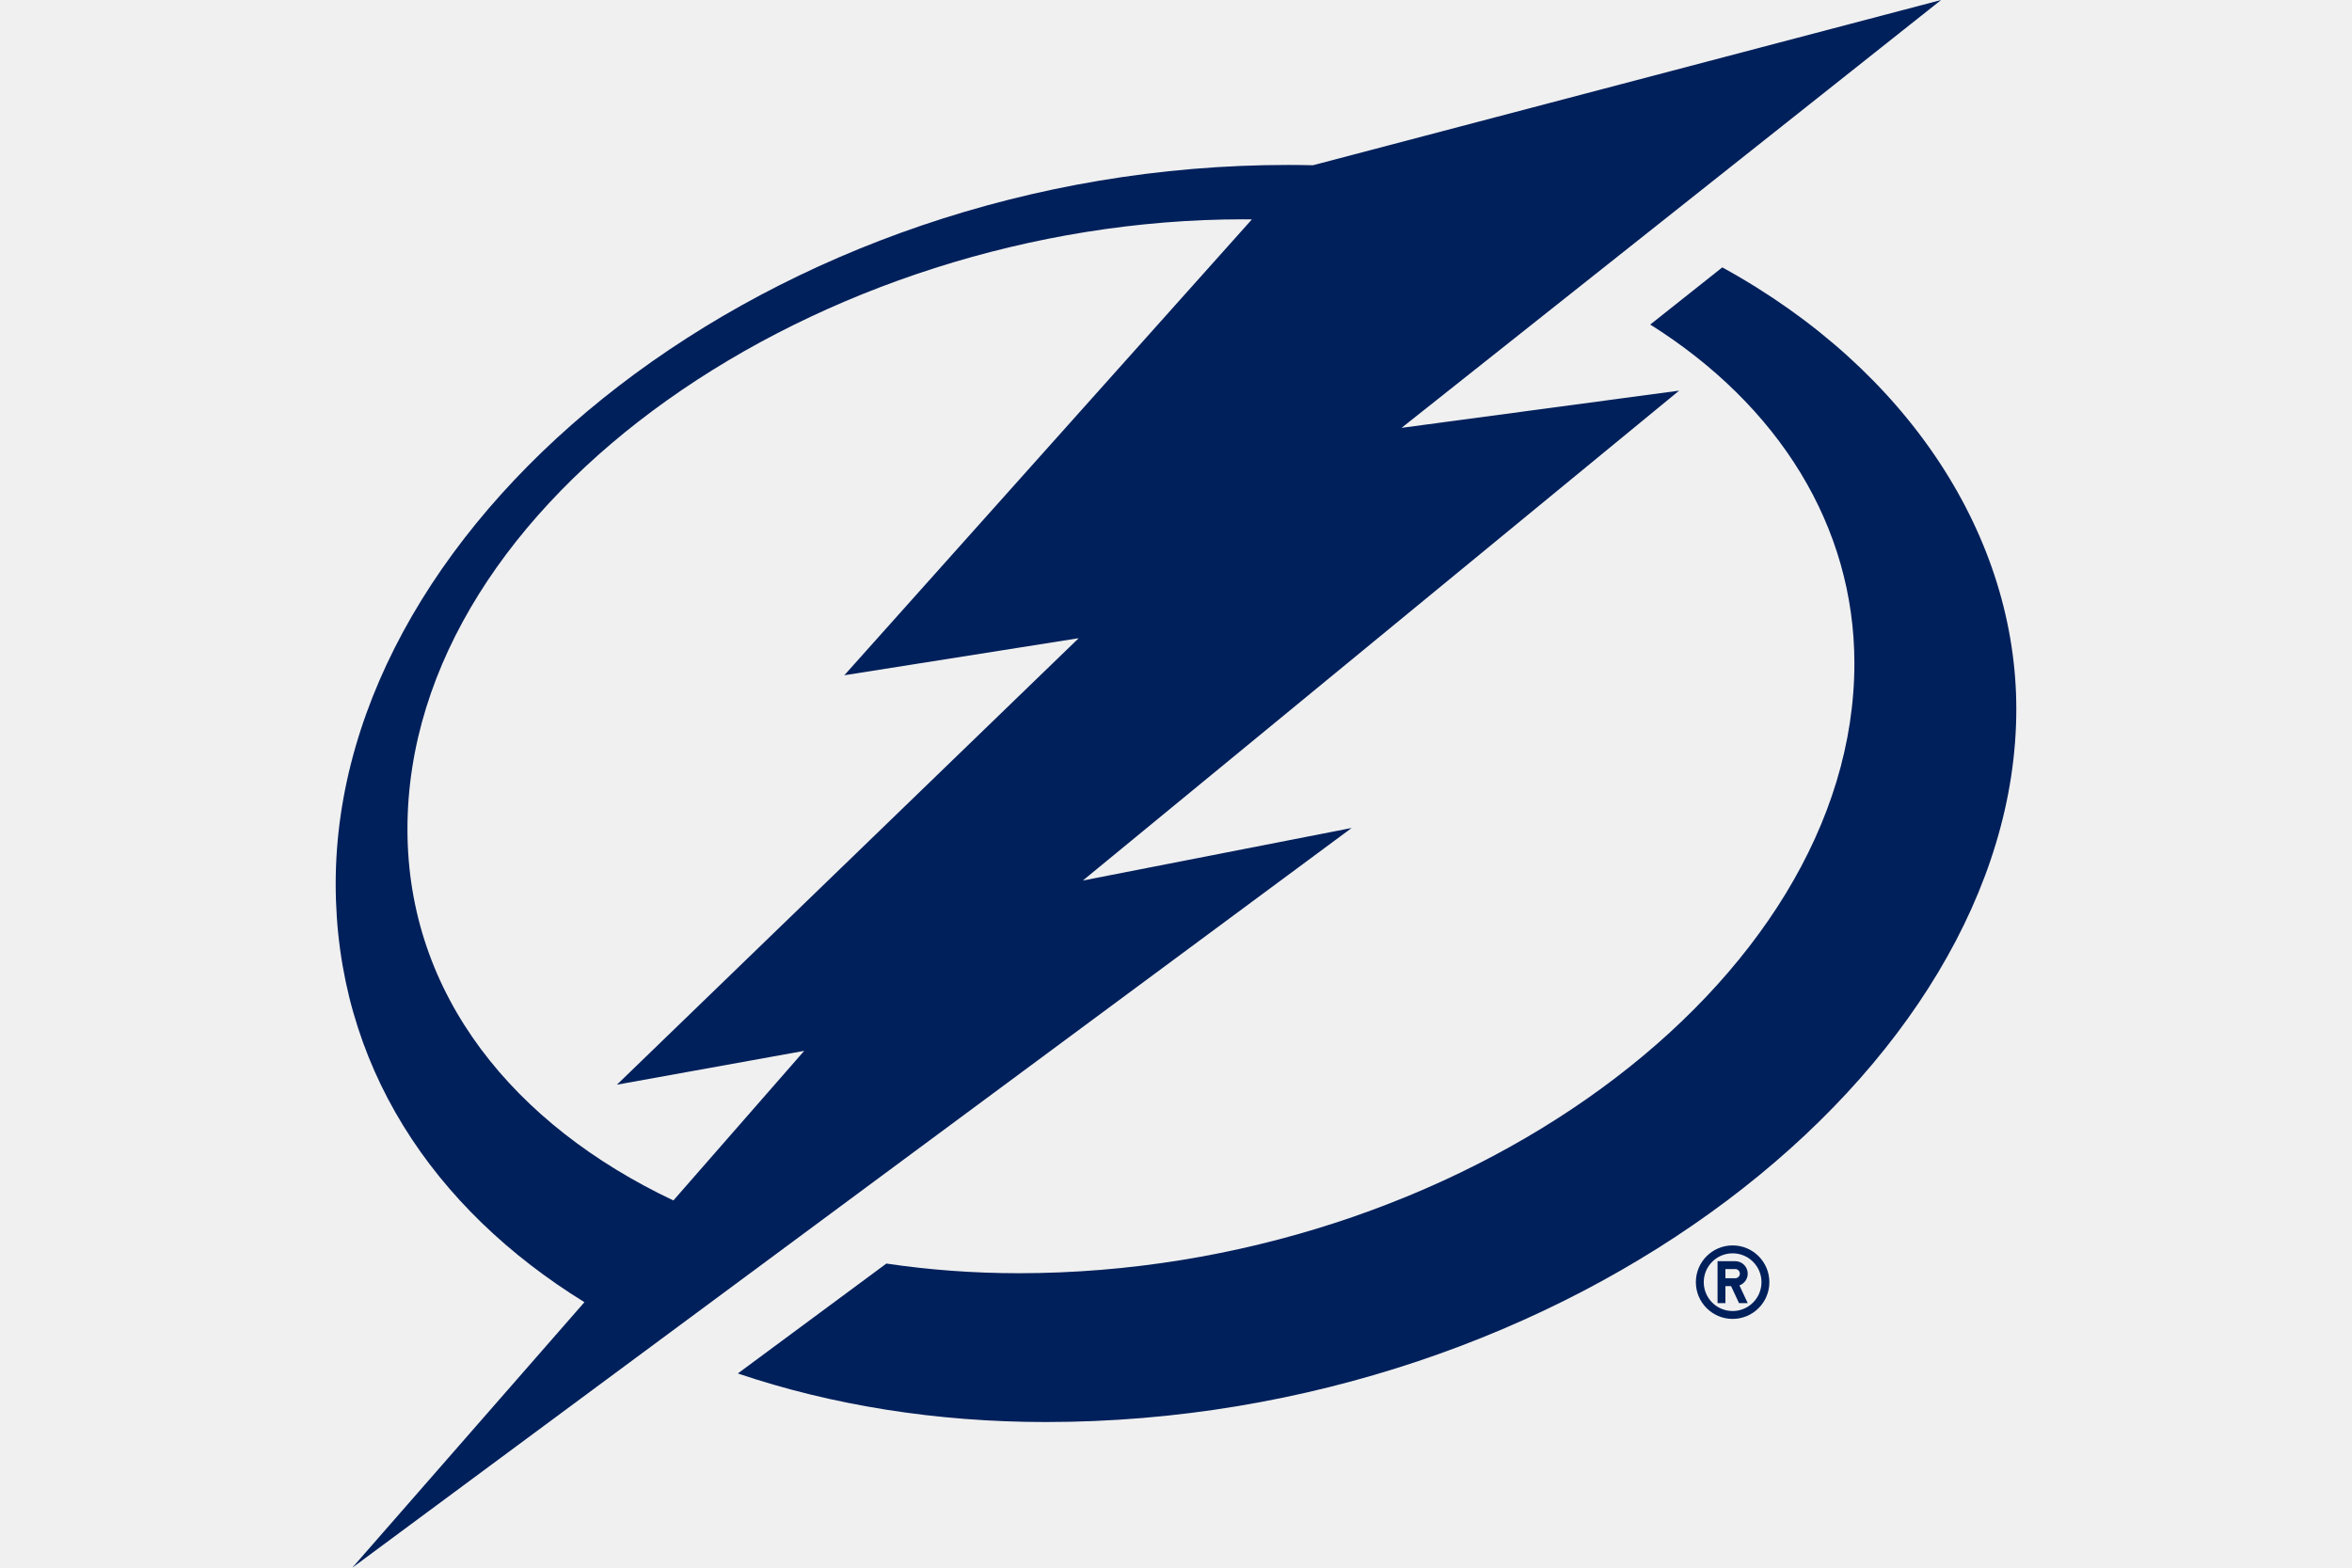
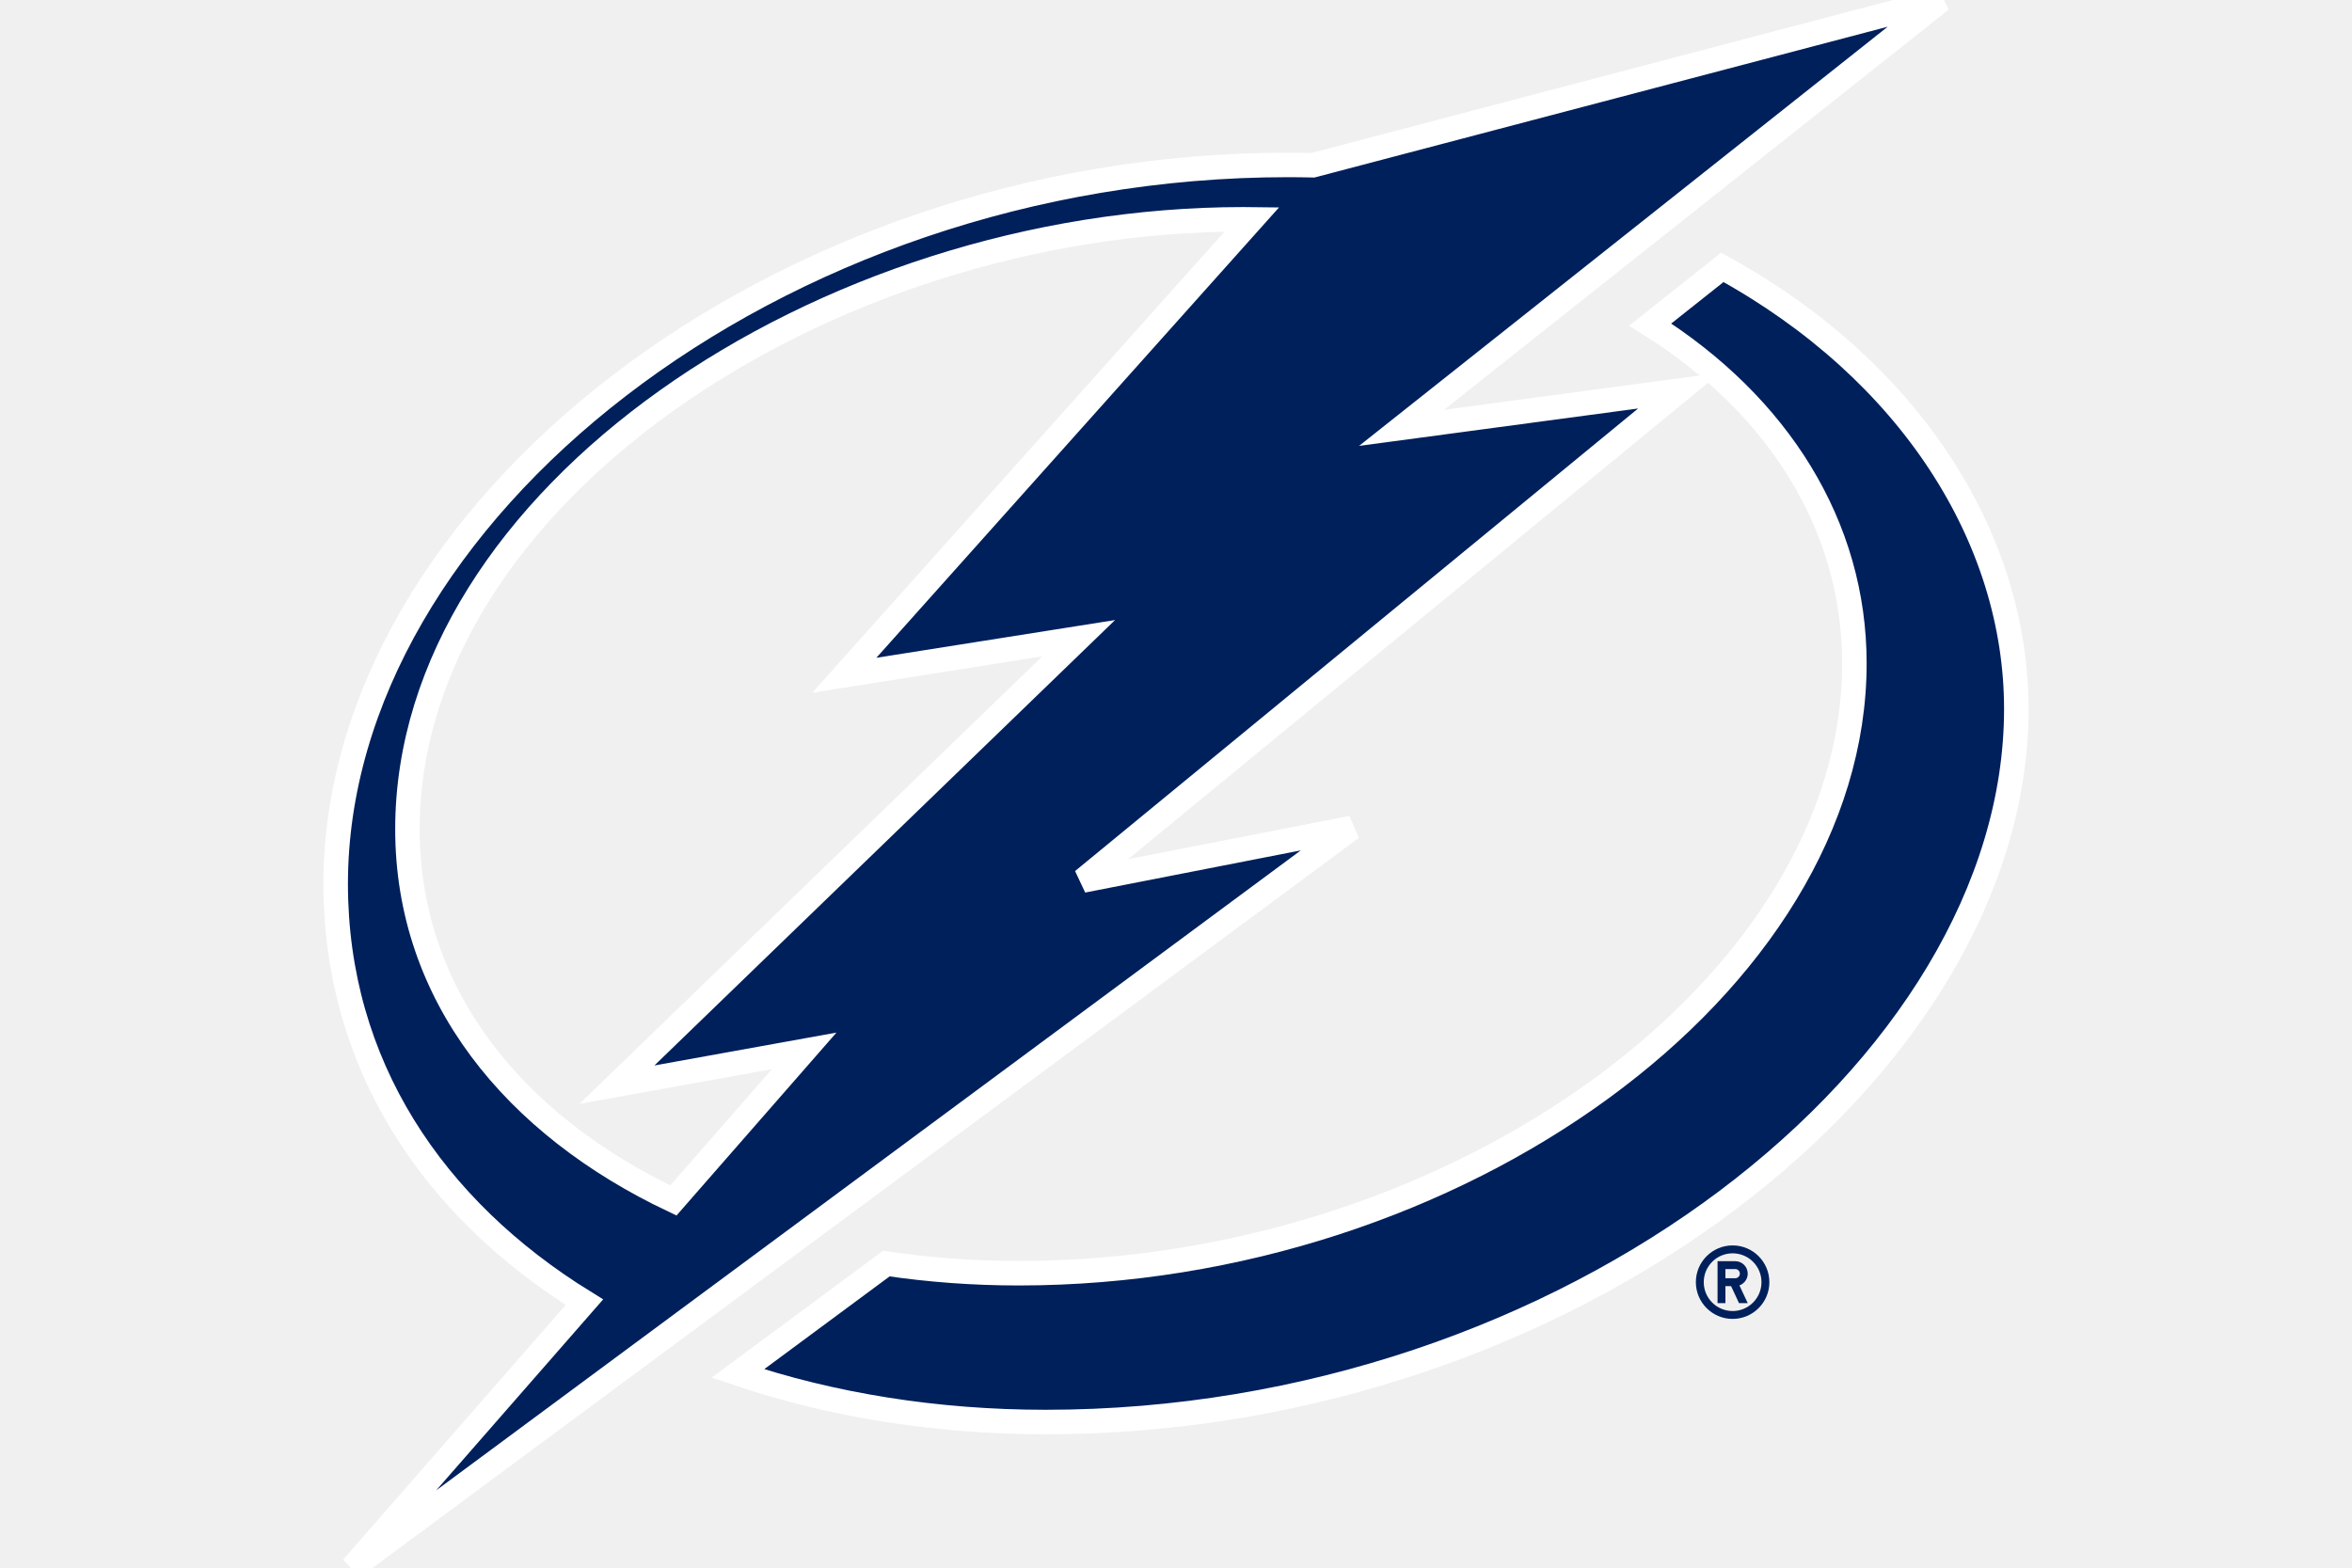
<svg xmlns="http://www.w3.org/2000/svg" viewBox="0 0 960 640" id="team-14-20202021-light">
  <g fill="#00205B">
    <path d="M707.194 508.436c-8.281 0-15.005 6.713-15.005 15 0 8.278 6.724 15.002 15.005 15.002 8.282 0 14.995-6.724 14.995-15.001 0-8.288-6.713-15.001-14.995-15.001zm0 26.783a11.772 11.772 0 01-11.782-11.782c0-6.51 5.265-11.775 11.782-11.775 6.51 0 11.78 5.265 11.78 11.775 0 6.512-5.27 11.782-11.78 11.782zm6.164-15.26a5.085 5.085 0 00-5.09-5.082h-7.228V532h3.213v-6.954h2.306l3.246 6.954h3.553l-3.389-7.251a5.095 5.095 0 003.39-4.79zm-5.09 1.872h-4.015v-3.747h4.015c1.033 0 1.877.84 1.877 1.876a1.878 1.878 0 01-1.877 1.871z" />
-     <path d="M822.984 289.44c0-69.568-43.248-138.144-120.003-180.283l-29.411 23.337c52.454 33.007 83.324 82.331 83.324 138.305 0 130.65-161.445 248.985-341.113 248.985-18.442 0-36.527-1.348-53.996-3.942l-60.629 44.867c38.283 12.952 81.005 19.827 125.651 19.827 213.284 0 396.177-143.996 396.177-291.096" />
-     <path d="M551.704 338.016L441.976 359.47l243.39-199.994-113.307 15.191L792.294 0 535.906 67.459c-3.38-.071-6.77-.123-10.199-.123-210.114 0-388.69 142.797-388.69 293.454 0 73.918 39.814 132.72 101.525 170.82L143.796 640l407.908-301.984zm-385.397.495c0-135.096 169.05-248.978 341.118-248.978 1.188 0 2.361.022 3.55.035L344.62 275.673l95.658-15.13-188.47 182.272 76.438-13.806-53.392 61.072c-64.873-30.721-108.548-83.7-108.548-151.57" />
+     <path d="M822.984 289.44c0-69.568-43.248-138.144-120.003-180.283l-29.411 23.337c52.454 33.007 83.324 82.331 83.324 138.305 0 130.65-161.445 248.985-341.113 248.985-18.442 0-36.527-1.348-53.996-3.942l-60.629 44.867c38.283 12.952 81.005 19.827 125.651 19.827 213.284 0 396.177-143.996 396.177-291.096" stroke="#ffffff" stroke-width="10" />
+     <path d="M551.704 338.016L441.976 359.47l243.39-199.994-113.307 15.191L792.294 0 535.906 67.459c-3.38-.071-6.77-.123-10.199-.123-210.114 0-388.69 142.797-388.69 293.454 0 73.918 39.814 132.72 101.525 170.82L143.796 640l407.908-301.984zm-385.397.495c0-135.096 169.05-248.978 341.118-248.978 1.188 0 2.361.022 3.55.035L344.62 275.673l95.658-15.13-188.47 182.272 76.438-13.806-53.392 61.072c-64.873-30.721-108.548-83.7-108.548-151.57" stroke="#ffffff" stroke-width="10" />
  </g>
</svg>
